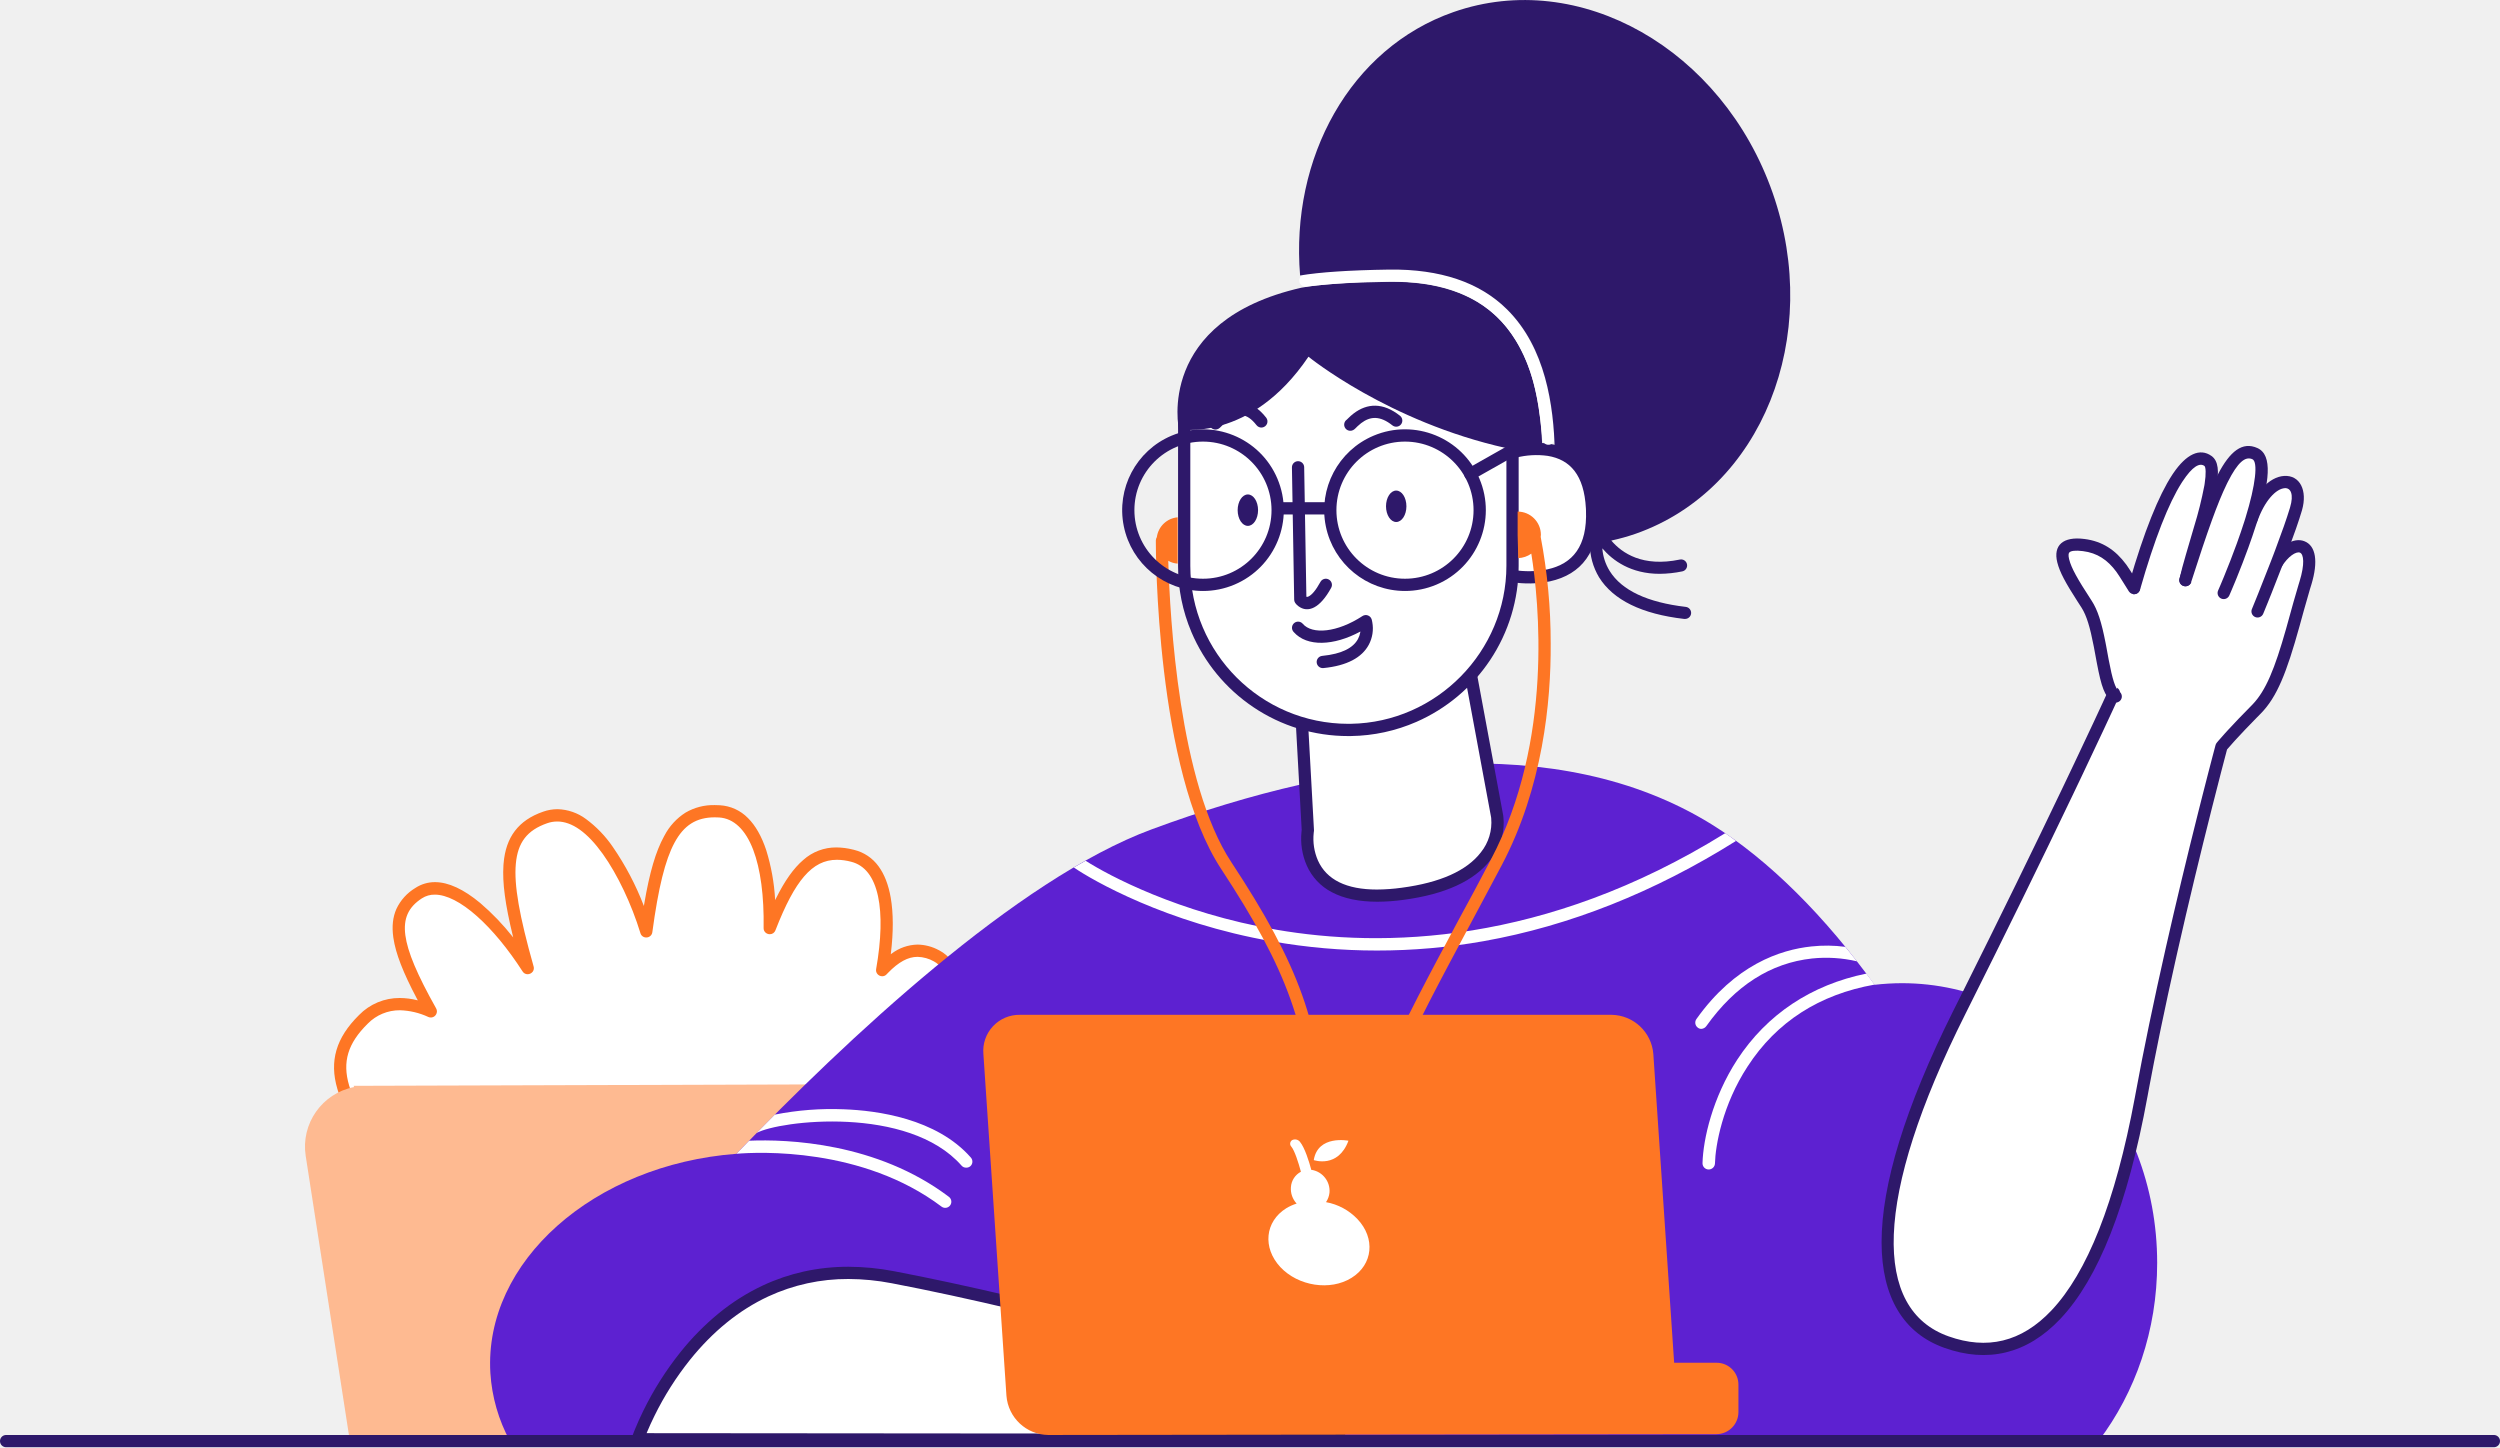
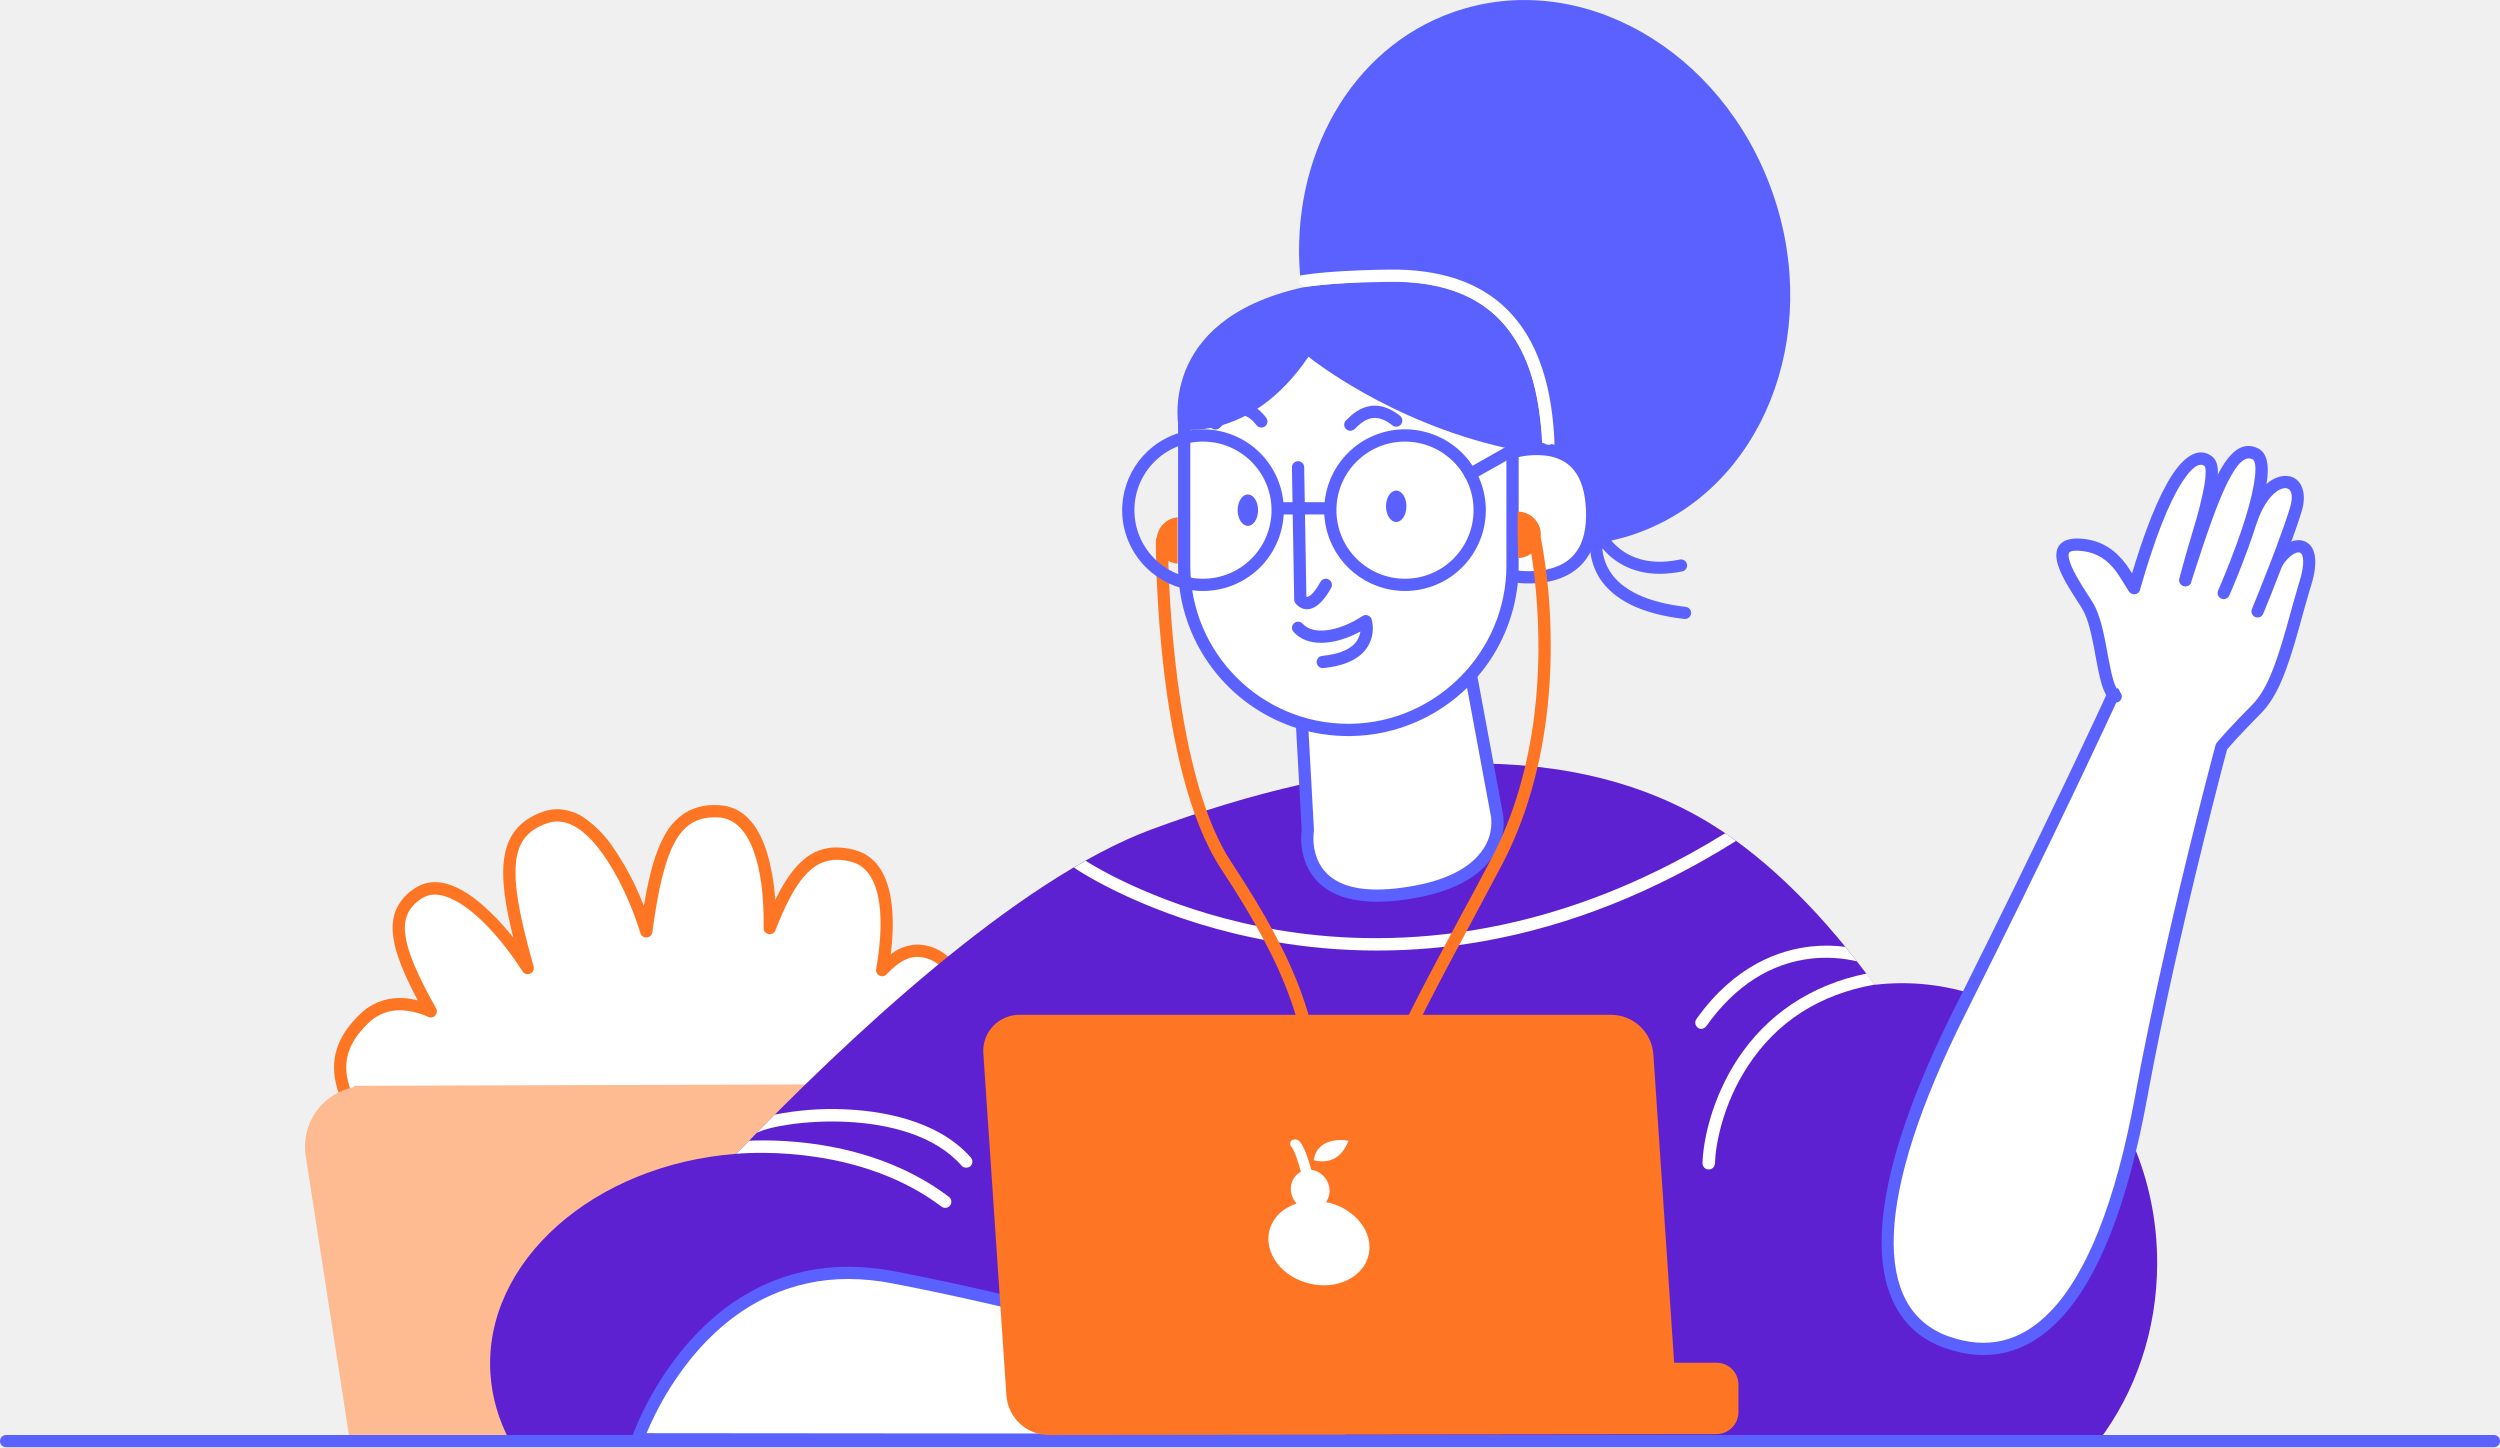
<svg xmlns="http://www.w3.org/2000/svg" viewBox="0 0 1225.1 709.2">
  <g id="support_solid" data-name="support/solid" transform="translate(2.2)">
    <g id="support_solid-2" data-name="support/solid" transform="translate(-3)">
      <g id="support_solid-3" data-name="support_solid">
        <g id="suculent" transform="translate(150 397)">
          <path id="succulent" d="M292.406,70.973c-9.6-5.1-17.8-2.7-26.8,6.9,4.1-23.2,4-51.3-14.4-56-18.9-4.9-29.6,6.9-40.7,35.4.4-24.4-4.4-55.9-24.6-57.2-22.7-1.4-30.3,17.3-35.9,58.8-7.1-23.2-26.6-63.9-49.6-55.8-22.5,7.9-21,29.6-8.5,73.8-12.3-19.1-37-47.5-53.5-36.7-15.7,10.2-11.4,26.9,6,57.9-11.5-5-23.4-5.5-33,3.9-21.5,21.2-11.1,41.3,18.6,78.6,29.8,37.3,243.7-28.7,253.8-45.5C294.006,118.173,309.906,80.373,292.406,70.973Z" transform="translate(17.494 0.527)" fill="#fff" />
          <path id="succulent_2_" d="M74.2,197.887h-.008c-22.29,0-36.937-4.188-43.534-12.445a316.178,316.178,0,0,1-19.342-26.368c-4.657-7.327-7.666-13.449-9.469-19.265l-.22-.728C-.4,132.194-.534,125.968,1.2,120.046c1.744-5.939,5.376-11.571,11.1-17.217A27.631,27.631,0,0,1,32.2,94.53a35.847,35.847,0,0,1,8.6,1.105l.252.064-.436-.821c-6.843-12.951-10.4-22.126-11.529-29.749l-.057-.4c-.737-5.337-.233-9.871,1.54-13.86a23.634,23.634,0,0,1,9.2-10.21,17.4,17.4,0,0,1,9.681-2.907C56.009,37.755,63.481,41.2,71.65,48A118.511,118.511,0,0,1,87.541,64.538l.258.321-.2-.826C83.865,48.7,82.451,38.054,83.011,29.525l.065-.868c.549-6.567,2.359-11.8,5.533-15.982,3.19-4.207,7.7-7.293,13.8-9.433A21.339,21.339,0,0,1,109.506,2a24.407,24.407,0,0,1,13.961,4.832,56.611,56.611,0,0,1,13.14,13.661,137.993,137.993,0,0,1,15.2,28.887l.022.058.18-1.067c2.628-15.444,5.628-25.654,9.725-33.1l.193-.346a29.424,29.424,0,0,1,10.3-11.227A26.966,26.966,0,0,1,186.608,0c.808,0,1.646.026,2.49.078a20.913,20.913,0,0,1,13.739,6.27c3.693,3.673,6.7,8.962,8.941,15.718a100.486,100.486,0,0,1,4.374,24.315l.013.175.359-.734c4.309-8.714,8.707-14.917,13.443-18.962a24.053,24.053,0,0,1,16.191-6.113,34.7,34.7,0,0,1,8.194,1.067l.6.15a20.818,20.818,0,0,1,11.824,7.963c2.9,3.9,4.927,9.116,6.028,15.5,1.3,7.565,1.33,16.7.074,27.158l-.061.5.42-.3a21.814,21.814,0,0,1,12.72-4.43,22.681,22.681,0,0,1,10.505,2.786l.367.193a16.444,16.444,0,0,1,5.735,5.033,19.623,19.623,0,0,1,3.049,7.268c1.147,5.382.743,12.205-1.2,20.281-2.662,11.071-8.423,24.753-15.034,35.707-1.419,2.361-5.877,5.417-13.249,9.082A281.289,281.289,0,0,1,248.3,160.262a760.836,760.836,0,0,1-80.314,23.767c-18.883,4.5-36.339,7.959-51.882,10.278A290.3,290.3,0,0,1,74.2,197.887ZM32.258,100.535a21.882,21.882,0,0,0-15.746,6.573c-9.8,9.66-12.526,18.716-9.128,30.281,2.982,10.149,10.258,21.86,25.951,41.769l2.014,2.542c2.7,3.384,7.4,5.961,13.97,7.662,6.386,1.653,14.588,2.492,24.379,2.492,23.284,0,55.407-4.724,92.9-13.662a762.584,762.584,0,0,0,79.457-23.5c10.452-3.8,19.605-7.539,26.47-10.825,6.7-3.208,10.751-5.749,11.713-7.348,6.317-10.468,11.812-23.5,14.339-34.014,1.615-6.718,2.055-12.332,1.306-16.685-.759-4.416-2.739-7.512-5.884-9.2a17.058,17.058,0,0,0-8.049-2.255c-4.685,0-9.291,2.5-14.5,7.866l-.66.692a2.9,2.9,0,0,1-2.157.959,3.114,3.114,0,0,1-2.359-1.1,2.924,2.924,0,0,1-.627-2.43c2.539-14.368,2.86-26.7.929-35.675-2.048-9.511-6.464-15.2-13.128-16.9a27.75,27.75,0,0,0-7-.974c-6.181,0-11.291,2.585-16.081,8.134-4.692,5.436-9.162,13.833-14.067,26.424a2.884,2.884,0,0,1-2.758,1.915,3.12,3.12,0,0,1-2.218-.909,2.912,2.912,0,0,1-.82-2.144C210.762,44.57,209,31.316,205.4,21.892,201.624,12,195.857,6.526,188.721,6.067,187.99,6.022,187.269,6,186.58,6c-9.03,0-15.123,3.842-19.757,12.458-4.554,8.47-7.9,21.983-10.845,43.816a2.953,2.953,0,0,1-2.988,2.6,2.907,2.907,0,0,1-2.854-2.123c-4.372-14.285-11.253-28.778-18.408-38.768-7.575-10.58-15.1-15.944-22.355-15.944A14.947,14.947,0,0,0,104.4,8.9c-9.79,3.438-14.371,9.383-15.318,19.879-.933,10.347,1.672,25.383,8.711,50.275a2.9,2.9,0,0,1-.445,2.595,3.193,3.193,0,0,1-2.5,1.238A2.869,2.869,0,0,1,92.383,81.5c-7.081-11-14.792-20.339-22.3-27.022-7.795-6.938-14.96-10.6-20.722-10.6a11.334,11.334,0,0,0-6.32,1.818c-6.671,4.334-9.168,9.9-8.1,18.064,1.064,8.112,5.715,19.169,15.079,35.853a2.915,2.915,0,0,1-.013,2.965,2.962,2.962,0,0,1-3.8,1.255A35.42,35.42,0,0,0,32.258,100.535Z" transform="translate(14.495 -2.472)" fill="#fe7624" />
          <path id="pot" d="M311.357.6l.2-.6L23.857.9l.2.6A29.748,29.748,0,0,0,.357,35.2L21.857,174l291.6-.9,21.5-138.8A29.654,29.654,0,0,0,311.357.6Z" transform="translate(0.243 134.2)" fill="#feba91" />
        </g>
        <g id="woman" transform="translate(240)">
          <g id="body" transform="translate(0 218)">
            <path id="clothing" d="M691.836,107.657a119.019,119.019,0,0,0-13.4.8c-23.9-33-51.3-61-80.1-78.8-75-46.2-178-33-274.1,2.6-66.1,24.4-149.8,103.2-203.5,159-70,5.3-123.8,52.9-120.6,107.4a80.582,80.582,0,0,0,9.6,33.4l234.9,1.6c.4-.6.8-1.3,1.2-1.9l348.4-1.2c.4.5.8,1,1.2,1.6l192.9-.3c17.9-23.7,28.6-54,28.6-87.1C816.936,168.957,760.936,107.657,691.836,107.657Z" transform="translate(0.964 156.143)" fill="#5d21d1" />
            <g id="clothing_lines" transform="translate(119 190)">
              <path id="Path" d="M319.2,0C230.5,55,150.9,56.2,99.3,47.3,51.5,39.1,17,20.7,5.8,13.5,3.9,14.6,2,15.7,0,16.8,9.2,23.1,45.2,43.9,97.2,53a294.635,294.635,0,0,0,51.3,4.5,298.4,298.4,0,0,0,52.4-4.6c42.1-7.5,83.6-24,123.6-49.1C322.7,2.4,321,1.2,319.2,0Z" transform="translate(168 0.3)" fill="#fff" />
              <path id="Path-2" data-name="Path" d="M5.461,39.4c14.1-19.8,31.5-30.9,51.8-33.1a66.5,66.5,0,0,1,22,1.4c-1.9-2.4-3.8-4.8-5.7-7.1a69.423,69.423,0,0,0-16.6-.2C41.661,2,19.461,9.4.561,36a3.041,3.041,0,0,0,.7,4.2,2.716,2.716,0,0,0,1.7.6A3.23,3.23,0,0,0,5.461,39.4Z" transform="translate(472.539 55.395)" fill="#fff" />
              <path id="Path-3" data-name="Path" d="M3,96H3a3.08,3.08,0,0,0,3.1-2.9c.2-8.8,3.7-28.8,16-47.6C36.3,23.6,57.3,10.2,84.3,5.4,83,3.6,81.7,1.8,80.3,0,53.3,5.5,31.5,20,17,42.2,4.9,60.8.3,81.2,0,92.9A3.031,3.031,0,0,0,3,96Z" transform="translate(476.1 69.1)" fill="#fff" />
              <path id="Path-4" data-name="Path" d="M42.8.114a143.643,143.643,0,0,0-33.9,2.6c-3,3-6,6-8.9,9,11.1-6.1,74.3-13.7,100.4,16a2.9,2.9,0,0,0,2.3,1,3.057,3.057,0,0,0,2-.7,3,3,0,0,0,.3-4.2C88.1,4.514,58.8.714,42.8.114Z" transform="translate(12.6 135.486)" fill="#fff" />
              <g id="Group" transform="translate(0 150)">
                <path id="Path-5" data-name="Path" d="M.422.522h.2a.139.139,0,0,0-.2,0Z" transform="translate(0.278 7.078)" fill="#fff" />
                <path id="Path-6" data-name="Path" d="M104.1,27.647C68.8.947,24.8-.653,6.2.147c-2.1,2.2-4.2,4.3-6.2,6.4,10.7-.9,61.8-3.3,100.5,25.9a3,3,0,0,0,3.6-4.8Z" transform="translate(2.7 0.853)" fill="#fff" />
              </g>
            </g>
            <path id="hand" d="M0,81.535s32.8-97,125.1-79.4,218.6,55.4,218.6,55.4v24.3Z" transform="translate(73.3 405.765)" fill="#fff" />
-             <path id="hand_2_" d="M346.7,87.84,3,87.54A3,3,0,0,1,.16,83.579c.023-.069.055-.16.095-.271l.388-1.062c.145-.386.283-.748.422-1.1l.489-1.23C2.782,76.877,4.211,73.7,5.8,70.474a155.71,155.71,0,0,1,18.11-28.579A127.26,127.26,0,0,1,42.538,22.951,104.686,104.686,0,0,1,64.41,9.132,96.733,96.733,0,0,1,84.479,2.324,101.446,101.446,0,0,1,106.258,0a120.073,120.073,0,0,1,22.406,2.193c17.189,3.278,36.8,7.5,58.276,12.541l3.644.859c12.756,3.021,26.314,6.362,40.3,9.931,26.091,6.658,53.663,14.092,81.95,22.1,8.758,2.478,17.286,4.928,25.347,7.282l5.392,1.582,3.992,1.183A2.98,2.98,0,0,1,349.7,60.54v24.3A3,3,0,0,1,346.7,87.84ZM106.258,6a92.239,92.239,0,0,0-39.31,8.571c-14.231,6.641-27.136,17.1-38.355,31.081A149.626,149.626,0,0,0,11.184,73.127c-1.3,2.644-2.5,5.254-3.542,7.757l-.274.661,336.335.293V62.778l-9.278-2.722c-7.445-2.167-15.259-4.409-23.226-6.664l-4.2-1.187c-26.729-7.529-52.836-14.55-77.6-20.869-13.977-3.566-27.5-6.9-40.2-9.9-22.839-5.408-43.584-9.9-61.661-13.344A114.049,114.049,0,0,0,106.258,6Z" transform="translate(70.298 402.76)" fill="#2e186a" />
+             <path id="hand_2_" d="M346.7,87.84,3,87.54A3,3,0,0,1,.16,83.579c.023-.069.055-.16.095-.271l.388-1.062c.145-.386.283-.748.422-1.1l.489-1.23C2.782,76.877,4.211,73.7,5.8,70.474a155.71,155.71,0,0,1,18.11-28.579A127.26,127.26,0,0,1,42.538,22.951,104.686,104.686,0,0,1,64.41,9.132,96.733,96.733,0,0,1,84.479,2.324,101.446,101.446,0,0,1,106.258,0a120.073,120.073,0,0,1,22.406,2.193c17.189,3.278,36.8,7.5,58.276,12.541l3.644.859c12.756,3.021,26.314,6.362,40.3,9.931,26.091,6.658,53.663,14.092,81.95,22.1,8.758,2.478,17.286,4.928,25.347,7.282l5.392,1.582,3.992,1.183A2.98,2.98,0,0,1,349.7,60.54v24.3A3,3,0,0,1,346.7,87.84ZM106.258,6a92.239,92.239,0,0,0-39.31,8.571c-14.231,6.641-27.136,17.1-38.355,31.081A149.626,149.626,0,0,0,11.184,73.127c-1.3,2.644-2.5,5.254-3.542,7.757l-.274.661,336.335.293V62.778l-9.278-2.722c-7.445-2.167-15.259-4.409-23.226-6.664l-4.2-1.187c-26.729-7.529-52.836-14.55-77.6-20.869-13.977-3.566-27.5-6.9-40.2-9.9-22.839-5.408-43.584-9.9-61.661-13.344A114.049,114.049,0,0,0,106.258,6Z" transform="translate(70.298 402.76)" fill="#5A61FF" />
            <g id="hand_II_1_" transform="translate(682)">
              <path id="Path-7" data-name="Path" d="M8.393,90.508s-7.4-3.7-8.3-12.2,4.8-45.5,14-50.7c9.3-5.2,51.6-28.1,59.4-27.6S84.493,68.408,8.393,90.508Z" transform="translate(111.707 38.492)" fill="#fff" />
              <path id="Path-8" data-name="Path" d="M0,63.453c15.8-55.3,28.7-67.7,36.2-62.3,6.8,4.9-7,40.1-11,58.4" transform="translate(124.6 6.747)" fill="#fff" />
-               <path id="Path_2_" d="M21.706,10.946l.485-.725C28.586.826,35.227-2.352,40.955,1.772c3.377,2.433,3.741,7.462,2.39,15.456l-.2,1.127c-.9,4.945-2.39,10.72-4.819,19.117l-3.971,13.55c-1.858,6.4-2.478,8.8-3.226,12.224a3,3,0,0,1-5.862-1.281l.284-1.276c.645-2.843,1.3-5.336,2.818-10.569l4-13.652a186.722,186.722,0,0,0,5.057-20.24l.123-.76c.812-5.219.557-8.352-.1-8.828-2.3-1.657-5.805.112-10.728,7.6l-.445.688c-6.319,9.923-13.222,27.314-20.39,52.4A3,3,0,0,1,.116,65.682l.516-1.795C7.939,38.642,15.023,21.114,21.706,10.946Z" transform="translate(121.599 3.694)" fill="#2e186a" />
+               <path id="Path_2_" d="M21.706,10.946l.485-.725C28.586.826,35.227-2.352,40.955,1.772c3.377,2.433,3.741,7.462,2.39,15.456l-.2,1.127c-.9,4.945-2.39,10.72-4.819,19.117l-3.971,13.55c-1.858,6.4-2.478,8.8-3.226,12.224a3,3,0,0,1-5.862-1.281l.284-1.276c.645-2.843,1.3-5.336,2.818-10.569l4-13.652a186.722,186.722,0,0,0,5.057-20.24l.123-.76c.812-5.219.557-8.352-.1-8.828-2.3-1.657-5.805.112-10.728,7.6l-.445.688c-6.319,9.923-13.222,27.314-20.39,52.4A3,3,0,0,1,.116,65.682l.516-1.795C7.939,38.642,15.023,21.114,21.706,10.946Z" transform="translate(121.599 3.694)" fill="#5A61FF" />
              <path id="hand_II_3_" d="M190.45,8.495c7.9-12.9,21-12.2,14.2,9.7-6.7,21.4-11.6,49.2-24.1,61.8s-17,18.2-17,18.2-25,93.3-39.2,170.9c-20.5,112.2-59.3,133.8-95.5,120.9-36.2-12.8-42.9-63.6,6.5-162.1,49.4-98.6,75.5-156,75.5-156" transform="translate(3.85 49.705)" fill="#fff" />
-               <path id="hand_II_4_" d="M190.892,9.939C195.377,2.616,201.9-1.492,207.131.5c5.761,2.195,6.884,10.02,3.519,21.153l-.726,2.359c-.866,2.852-1.757,5.978-2.936,10.246l-2.173,7.893c-6.357,22.93-11.063,34.677-18.879,42.7l-1.965,1.99c-4.086,4.151-7.494,7.737-10.278,10.779l-1.1,1.214c-1.158,1.282-2.107,2.36-2.86,3.242l-.45.528-1.58,6-1.418,5.445c-1.376,5.309-2.864,11.123-4.442,17.372-5.709,22.614-11.418,46.275-16.746,69.82l-1.151,5.113c-2.472,11.035-4.8,21.783-6.953,32.175l-.866,4.2q-2.781,13.57-5.116,26.093l-.705,3.821c-9.78,53.527-24.185,89.309-42.63,108.881-16.5,17.508-35.978,21.736-56.821,14.308C10.821,388.751.026,371.072,0,344.1c-.026-28.082,11.49-66.023,34.953-113.1l4.611-9.218C58.249,184.377,74.747,150.59,89,120.757l5.544-11.643q5.135-10.823,9.316-19.772l4.382-9.421,2.878-6.257a3,3,0,0,1,5.53,2.321l-.376.837-3.118,6.766-4.281,9.194q-4.869,10.409-11,23.313l-4.2,8.8c-15.088,31.553-32.658,67.472-52.642,107.36C-4.344,322.726-4.293,377.043,32.857,390.179c18.655,6.648,35.618,2.966,50.447-12.769,17.326-18.384,31.223-52.658,40.806-104.275l.289-1.569c1.976-10.8,4.223-22.244,6.715-34.253,2.5-12.028,5.216-24.528,8.127-37.394,5.043-22.287,10.426-44.671,15.827-66.178l2.2-8.7q1.532-6.024,2.929-11.423l1.864-7.16,1.592-6.028a3,3,0,0,1,.559-1.1l.412-.5.545-.643c.789-.923,1.774-2.043,2.968-3.365l1.515-1.663c3.154-3.433,7.054-7.511,11.769-12.264l.456-.469c6.406-6.731,10.752-17.234,16.357-37.018l3.6-12.992c1-3.571,1.795-6.329,2.6-8.933l.361-1.164c2.7-8.7,2.057-13.5.21-14.207s-5.826,1.8-8.986,6.963a3,3,0,0,1-5.117-3.134Z" transform="translate(0.85 46.695)" fill="#2e186a" />
+               <path id="hand_II_4_" d="M190.892,9.939C195.377,2.616,201.9-1.492,207.131.5c5.761,2.195,6.884,10.02,3.519,21.153l-.726,2.359c-.866,2.852-1.757,5.978-2.936,10.246l-2.173,7.893c-6.357,22.93-11.063,34.677-18.879,42.7l-1.965,1.99c-4.086,4.151-7.494,7.737-10.278,10.779l-1.1,1.214c-1.158,1.282-2.107,2.36-2.86,3.242l-.45.528-1.58,6-1.418,5.445c-1.376,5.309-2.864,11.123-4.442,17.372-5.709,22.614-11.418,46.275-16.746,69.82l-1.151,5.113c-2.472,11.035-4.8,21.783-6.953,32.175l-.866,4.2q-2.781,13.57-5.116,26.093l-.705,3.821c-9.78,53.527-24.185,89.309-42.63,108.881-16.5,17.508-35.978,21.736-56.821,14.308C10.821,388.751.026,371.072,0,344.1c-.026-28.082,11.49-66.023,34.953-113.1l4.611-9.218C58.249,184.377,74.747,150.59,89,120.757l5.544-11.643q5.135-10.823,9.316-19.772l4.382-9.421,2.878-6.257a3,3,0,0,1,5.53,2.321l-.376.837-3.118,6.766-4.281,9.194q-4.869,10.409-11,23.313l-4.2,8.8c-15.088,31.553-32.658,67.472-52.642,107.36C-4.344,322.726-4.293,377.043,32.857,390.179c18.655,6.648,35.618,2.966,50.447-12.769,17.326-18.384,31.223-52.658,40.806-104.275l.289-1.569c1.976-10.8,4.223-22.244,6.715-34.253,2.5-12.028,5.216-24.528,8.127-37.394,5.043-22.287,10.426-44.671,15.827-66.178l2.2-8.7q1.532-6.024,2.929-11.423l1.864-7.16,1.592-6.028a3,3,0,0,1,.559-1.1l.412-.5.545-.643c.789-.923,1.774-2.043,2.968-3.365l1.515-1.663c3.154-3.433,7.054-7.511,11.769-12.264l.456-.469c6.406-6.731,10.752-17.234,16.357-37.018l3.6-12.992c1-3.571,1.795-6.329,2.6-8.933l.361-1.164c2.7-8.7,2.057-13.5.21-14.207s-5.826,1.8-8.986,6.963a3,3,0,0,1-5.117-3.134Z" transform="translate(0.85 46.695)" fill="#5A61FF" />
              <path id="Path-9" data-name="Path" d="M26.12,74.442c-7.2-4.9-6.3-33.1-14.4-45.4-10-15.3-19.8-31.2-1.3-28.8,15.9,2,20.9,16,24.6,21" transform="translate(89.48 48.858)" fill="#fff" />
-               <path id="Path_2_2" data-name="Path_2_" d="M.47,11.705C-1.609,3.331,3.273-1.122,13.794.243,22.625,1.354,29.02,5.723,34.2,12.7l.242.332c1.891,2.647,5.49,8.678,5.964,9.369l.027.038A3,3,0,1,1,35.608,26l-.1-.145c-.854-1.263-4.595-7.525-6.124-9.585-4.276-5.759-9.3-9.193-16.348-10.079-3.677-.477-5.815-.138-6.6.578-.464.423-.62,1.406-.2,3.233l.061.254c1.04,4.19,4.046,9.551,10.6,19.6l.336.515c3.063,4.652,4.948,10.806,6.873,20.648l.389,2.031L25.66,59.4c1.829,9.681,3.257,14.141,5.055,15.479l.092.065a3,3,0,0,1-3.376,4.96c-3.752-2.553-5.365-7.274-7.556-18.8l-1.352-7.293-.195-1.02c-1.784-9.257-3.485-14.988-5.958-18.874L10.512,31.05C4.472,21.681,1.654,16.473.47,11.705Z" transform="translate(86.481 45.88)" fill="#2e186a" />
+               <path id="Path_2_2" data-name="Path_2_" d="M.47,11.705C-1.609,3.331,3.273-1.122,13.794.243,22.625,1.354,29.02,5.723,34.2,12.7l.242.332c1.891,2.647,5.49,8.678,5.964,9.369l.027.038A3,3,0,1,1,35.608,26l-.1-.145c-.854-1.263-4.595-7.525-6.124-9.585-4.276-5.759-9.3-9.193-16.348-10.079-3.677-.477-5.815-.138-6.6.578-.464.423-.62,1.406-.2,3.233l.061.254c1.04,4.19,4.046,9.551,10.6,19.6l.336.515c3.063,4.652,4.948,10.806,6.873,20.648l.389,2.031L25.66,59.4c1.829,9.681,3.257,14.141,5.055,15.479l.092.065a3,3,0,0,1-3.376,4.96c-3.752-2.553-5.365-7.274-7.556-18.8l-1.352-7.293-.195-1.02c-1.784-9.257-3.485-14.988-5.958-18.874L10.512,31.05C4.472,21.681,1.654,16.473.47,11.705Z" transform="translate(86.481 45.88)" fill="#5A61FF" />
              <path id="Path-10" data-name="Path" d="M3,63.39s14.1-34.2,18.8-50.1C27-4.01,8.8-6.51,0,18.39" transform="translate(182.1 18.21)" fill="#fff" />
-               <path id="Path_2_3" data-name="Path_2_" d="M18.956.024c7.8-.507,11.6,7.089,8.818,16.791l-.1.328C26.241,22,23.885,28.756,20.812,36.962l-.55,1.463q-.637,1.691-1.307,3.443c-1.949,5.1-4.019,10.378-6.1,15.6l-1.708,4.254L9.372,66.078l-.6,1.458a3,3,0,0,1-5.61-2.122L5.579,59.47q.394-.977.81-2.012c2.077-5.17,4.154-10.432,6.123-15.549l1.277-3.336.858-2.265c3.2-8.5,5.666-15.5,7.155-20.459l.125-.42c1.915-6.373.336-9.607-2.582-9.418-4.32.281-9.885,6.106-13.516,16.381a3,3,0,1,1-5.657-2C4.518,8.1,11.783.49,18.956.024Z" transform="translate(179.099 15.207)" fill="#2e186a" />
+               <path id="Path_2_3" data-name="Path_2_" d="M18.956.024c7.8-.507,11.6,7.089,8.818,16.791l-.1.328C26.241,22,23.885,28.756,20.812,36.962l-.55,1.463q-.637,1.691-1.307,3.443c-1.949,5.1-4.019,10.378-6.1,15.6l-1.708,4.254L9.372,66.078l-.6,1.458a3,3,0,0,1-5.61-2.122L5.579,59.47q.394-.977.81-2.012c2.077-5.17,4.154-10.432,6.123-15.549l1.277-3.336.858-2.265c3.2-8.5,5.666-15.5,7.155-20.459l.125-.42c1.915-6.373.336-9.607-2.582-9.418-4.32.281-9.885,6.106-13.516,16.381a3,3,0,1,1-5.657-2C4.518,8.1,11.783.49,18.956.024Z" transform="translate(179.099 15.207)" fill="#5A61FF" />
              <path id="Path-11" data-name="Path" d="M18.8,69S46.5,6.3,34.1.7C22.8-4.4,14.2,18.5,0,62.7" transform="translate(149.7 3.598)" fill="#fff" />
-               <path id="Path_2_4" data-name="Path_2_" d="M18.883,14.095C24.9,2.463,31.012-2.277,38.336,1.029c7.532,3.4,6.1,16.387-.633,37.593-1.144,3.6-2.431,7.361-3.834,11.236-1.812,5-3.738,9.975-5.677,14.742l-.727,1.778c-.679,1.65-1.316,3.167-1.9,4.529l-1.023,2.369a3,3,0,0,1-5.488-2.425l.781-1.8.65-1.528c.449-1.061.927-2.207,1.428-3.426,2.152-5.227,4.3-10.74,6.311-16.279,1.378-3.8,2.639-7.488,3.757-11.008l.49-1.564C37.522,18.895,38.658,7.758,35.867,6.5c-3.472-1.567-7.172,1.43-12.048,11.126l-.56,1.131c-4.489,9.223-9.293,22.686-17.4,47.926A3,3,0,1,1,.145,64.845l1.743-5.4C9.3,36.592,13.853,24.157,18.313,15.218Z" transform="translate(146.699 0.537)" fill="#2e186a" />
+               <path id="Path_2_4" data-name="Path_2_" d="M18.883,14.095C24.9,2.463,31.012-2.277,38.336,1.029c7.532,3.4,6.1,16.387-.633,37.593-1.144,3.6-2.431,7.361-3.834,11.236-1.812,5-3.738,9.975-5.677,14.742l-.727,1.778c-.679,1.65-1.316,3.167-1.9,4.529l-1.023,2.369a3,3,0,0,1-5.488-2.425l.781-1.8.65-1.528c.449-1.061.927-2.207,1.428-3.426,2.152-5.227,4.3-10.74,6.311-16.279,1.378-3.8,2.639-7.488,3.757-11.008l.49-1.564C37.522,18.895,38.658,7.758,35.867,6.5c-3.472-1.567-7.172,1.43-12.048,11.126l-.56,1.131c-4.489,9.223-9.293,22.686-17.4,47.926A3,3,0,1,1,.145,64.845l1.743-5.4C9.3,36.592,13.853,24.157,18.313,15.218Z" transform="translate(146.699 0.537)" fill="#5A61FF" />
            </g>
          </g>
          <g id="head" transform="translate(313)">
            <path id="neck" d="M0,24.3,3.9,95s-6.6,38.2,46.4,31.1c52.8-7,46.3-38.3,46.3-38.3L80.3,0Z" transform="translate(84.8 311.9)" fill="#fff" />
-             <path id="neck_2_" d="M40.946,132.987h0c-8.958,0-16.462-1.574-22.3-4.677A27.02,27.02,0,0,1,6.356,115.216,32.769,32.769,0,0,1,3.783,98.768c.02-.206.042-.4.064-.592l.041-.32L0,27.466A2.991,2.991,0,0,1,2.131,24.43L82.431.13A3,3,0,0,1,86.25,2.453L102.56,90.3c.032.168.065.375.1.616l.05.407a27.3,27.3,0,0,1-.8,10.279,31.29,31.29,0,0,1-5.487,10.863c-7.912,10.3-22.285,16.9-42.721,19.607A96.811,96.811,0,0,1,40.946,132.987ZM80.962,6.842,6.125,29.489,9.9,97.836a3.038,3.038,0,0,1-.009.452l-.031.224c-.015.088-.035.238-.056.412l-.045.423a26.742,26.742,0,0,0,2.078,13.419c4.227,9.45,13.947,14.242,28.89,14.243a92.614,92.614,0,0,0,12.183-.882c18.806-2.493,31.846-8.319,38.756-17.314A23.375,23.375,0,0,0,96.746,92c-.023-.2-.046-.368-.068-.5L80.962,6.842Z" transform="translate(81.8 308.899)" fill="#2e186a" />
+             <path id="neck_2_" d="M40.946,132.987h0c-8.958,0-16.462-1.574-22.3-4.677A27.02,27.02,0,0,1,6.356,115.216,32.769,32.769,0,0,1,3.783,98.768c.02-.206.042-.4.064-.592l.041-.32L0,27.466A2.991,2.991,0,0,1,2.131,24.43L82.431.13A3,3,0,0,1,86.25,2.453L102.56,90.3c.032.168.065.375.1.616l.05.407a27.3,27.3,0,0,1-.8,10.279,31.29,31.29,0,0,1-5.487,10.863c-7.912,10.3-22.285,16.9-42.721,19.607A96.811,96.811,0,0,1,40.946,132.987ZM80.962,6.842,6.125,29.489,9.9,97.836a3.038,3.038,0,0,1-.009.452l-.031.224c-.015.088-.035.238-.056.412l-.045.423a26.742,26.742,0,0,0,2.078,13.419c4.227,9.45,13.947,14.242,28.89,14.243a92.614,92.614,0,0,0,12.183-.882c18.806-2.493,31.846-8.319,38.756-17.314A23.375,23.375,0,0,0,96.746,92c-.023-.2-.046-.368-.068-.5L80.962,6.842Z" transform="translate(81.8 308.899)" fill="#5A61FF" />
            <path id="ear" d="M0,2.7S41-12.7,42.6,30,0,61.6,0,61.6" transform="translate(185.4 219.996)" fill="#fff" />
-             <path id="ear_2_" d="M6.971,1.441A45.966,45.966,0,0,1,24.807.484C38.939,2.787,47.858,13.126,48.6,32.9c.766,20.447-8.337,31.639-23.635,34.987a52.582,52.582,0,0,1-18.985.341l-.968-.155c-1.22-.206-2.152-.4-2.74-.551a3,3,0,0,1,1.289-5.857l.651.147.31.065c.688.142,1.479.285,2.36.419a46.831,46.831,0,0,0,16.8-.27C36.2,59.286,43.258,50.608,42.6,33.125l-.046-1.016c-.867-16.25-7.659-23.9-18.715-25.7A40.221,40.221,0,0,0,8.351,7.28c-1.01.239-1.943.492-2.782.745l-.412.127c-.306.1-.558.179-.752.245l-.35.124A3,3,0,1,1,1.946,2.9l.387-.141A46.734,46.734,0,0,1,6.971,1.441Z" transform="translate(182.399 216.987)" fill="#2e186a" />
+             <path id="ear_2_" d="M6.971,1.441A45.966,45.966,0,0,1,24.807.484C38.939,2.787,47.858,13.126,48.6,32.9c.766,20.447-8.337,31.639-23.635,34.987a52.582,52.582,0,0,1-18.985.341l-.968-.155c-1.22-.206-2.152-.4-2.74-.551a3,3,0,0,1,1.289-5.857l.651.147.31.065c.688.142,1.479.285,2.36.419a46.831,46.831,0,0,0,16.8-.27C36.2,59.286,43.258,50.608,42.6,33.125l-.046-1.016c-.867-16.25-7.659-23.9-18.715-25.7A40.221,40.221,0,0,0,8.351,7.28c-1.01.239-1.943.492-2.782.745l-.412.127c-.306.1-.558.179-.752.245l-.35.124A3,3,0,1,1,1.946,2.9l.387-.141A46.734,46.734,0,0,1,6.971,1.441Z" transform="translate(182.399 216.987)" fill="#5A61FF" />
            <path id="face" d="M80.4,202.1h0A80.4,80.4,0,0,1,0,121.7V51.5A51.555,51.555,0,0,1,51.5,0h70.4a39.05,39.05,0,0,1,39,39v82.6A80.511,80.511,0,0,1,80.4,202.1Z" transform="translate(28.1 155.6)" fill="#fff" />
-             <path id="face_2_" d="M83.4,208.1a83.008,83.008,0,0,1-46.628-14.244A83.653,83.653,0,0,1,6.554,157.162,82.867,82.867,0,0,1,0,124.7V54.5A54.562,54.562,0,0,1,54.5,0h70.4a42.047,42.047,0,0,1,42,42v82.6a83.117,83.117,0,0,1-13.977,46.251,83.769,83.769,0,0,1-36.109,30.291,82.953,82.953,0,0,1-32.057,6.948ZM54.5,6A48.555,48.555,0,0,0,6,54.5v70.2a77.476,77.476,0,0,0,77.376,77.4l1.308-.011c42.026-.682,76.217-35.444,76.217-77.49V42a36.041,36.041,0,0,0-36-36Z" transform="translate(25.1 152.6)" fill="#2e186a" />
+             <path id="face_2_" d="M83.4,208.1a83.008,83.008,0,0,1-46.628-14.244A83.653,83.653,0,0,1,6.554,157.162,82.867,82.867,0,0,1,0,124.7V54.5A54.562,54.562,0,0,1,54.5,0h70.4a42.047,42.047,0,0,1,42,42v82.6a83.117,83.117,0,0,1-13.977,46.251,83.769,83.769,0,0,1-36.109,30.291,82.953,82.953,0,0,1-32.057,6.948ZM54.5,6A48.555,48.555,0,0,0,6,54.5v70.2a77.476,77.476,0,0,0,77.376,77.4l1.308-.011c42.026-.682,76.217-35.444,76.217-77.49V42a36.041,36.041,0,0,0-36-36Z" transform="translate(25.1 152.6)" fill="#5A61FF" />
            <g id="headphones" transform="translate(14 250)">
              <path id="Path-12" data-name="Path" d="M93.11,64.6a277.361,277.361,0,0,0-4.9-52.2c0-.3.1-.7.1-1A11.4,11.4,0,0,0,76.91,0V11.4l.3,11.4a11.725,11.725,0,0,0,6.4-2.2c3.7,23,11,91.6-19.8,149.9-5.6,10.7-10.9,20.6-16.1,30.1-29,54.1-48.2,89.9-47.7,121.8a3.076,3.076,0,0,0,3,3h0a3.009,3.009,0,0,0,3-3c-.4-30.4,18.5-65.6,47-118.9,5.1-9.6,10.4-19.4,16.1-30.2C89.21,135.2,93.31,93.2,93.11,64.6Z" transform="translate(100.59 0.7)" fill="#fe7624" />
              <path id="Path-13" data-name="Path" d="M6.1,21.3a10.321,10.321,0,0,0,4.6,1.4V0A11.276,11.276,0,0,0,.5,9.7,3.371,3.371,0,0,0,0,11.4C0,16,0,123.7,32,172.3c32.7,49.8,42.8,78.2,45.1,126.4a3.058,3.058,0,0,0,3,2.9h.1a3.075,3.075,0,0,0,2.9-3.1C80.8,248.9,70.5,219.9,37,169,11.4,130.2,6.9,49.4,6.1,21.3Z" transform="translate(0.2 3.5)" fill="#fe7624" />
            </g>
-             <path id="nose" d="M2.949,0A3,3,0,0,1,5.991,2.773L6,2.949,7.077,66.433l.047.018a1.165,1.165,0,0,0,.789-.067l.147-.059c1.542-.66,3.574-2.892,5.907-7.163a3,3,0,0,1,5.266,2.876c-5.481,10.037-11.379,12.56-16.09,9a6.908,6.908,0,0,1-1.506-1.524,3,3,0,0,1-.525-1.44L1.1,67.851,0,3.051A3,3,0,0,1,2.949,0Z" transform="translate(80.9 226)" fill="#2e186a" />
-             <path id="mouth" d="M34.557.491A3,3,0,0,1,39.07,2.127l.07.248c.073.277.155.641.232,1.084a16.941,16.941,0,0,1-1.728,11.129c-3.35,6.205-10.59,10.25-22.25,11.4a3,3,0,0,1-.588-5.971c9.819-.967,15.25-4,17.559-8.278A10.594,10.594,0,0,0,33.482,8.5l.065-.424-.091.05C20.416,15.149,7.389,15.617.933,8.395L.718,8.148A3,3,0,0,1,5.283,4.255C9.924,9.7,22.209,8.573,34.557.491Z" transform="translate(80.9 301.398)" fill="#2e186a" />
-             <path id="brow" d="M4.668,3.792c6.546-4.979,14.318-5.511,22.7,1.157a3,3,0,0,1-3.735,4.7C17.568,4.82,12.8,5.146,8.3,8.568a19.424,19.424,0,0,0-1.737,1.5l-1.1,1.089c-.155.149-.286.268-.427.382a3.053,3.053,0,0,1-1.307.67A3,3,0,0,1,1.2,6.9l.13-.094.657-.653A26.44,26.44,0,0,1,4.668,3.792Z" transform="translate(106.499 198.803)" fill="#2e186a" />
-             <ellipse id="eye_II" cx="5" cy="7.7" rx="5" ry="7.7" transform="translate(127 240.4)" fill="#2e186a" />
-             <ellipse id="eye" cx="5" cy="7.7" rx="5" ry="7.7" transform="translate(54.3 242.3)" fill="#2e186a" />
-             <path id="brow_II" d="M4.955,4.256C12.444-1.718,20.656-2,27.868,7.264a3,3,0,1,1-4.734,3.686c-4.869-6.253-9.3-6.1-14.437-2a25.977,25.977,0,0,0-2.017,1.8L5.5,11.922c-.159.155-.292.277-.429.392a2.984,2.984,0,0,1-1.345.7A3,3,0,0,1,1.2,7.709l.115-.083.772-.774A33.308,33.308,0,0,1,4.955,4.256Z" transform="translate(40.399 197.393)" fill="#2e186a" />
+             <path id="nose" d="M2.949,0A3,3,0,0,1,5.991,2.773L6,2.949,7.077,66.433l.047.018a1.165,1.165,0,0,0,.789-.067l.147-.059c1.542-.66,3.574-2.892,5.907-7.163a3,3,0,0,1,5.266,2.876c-5.481,10.037-11.379,12.56-16.09,9a6.908,6.908,0,0,1-1.506-1.524,3,3,0,0,1-.525-1.44L1.1,67.851,0,3.051A3,3,0,0,1,2.949,0Z" transform="translate(80.9 226)" fill="#5A61FF" />
+             <path id="mouth" d="M34.557.491A3,3,0,0,1,39.07,2.127l.07.248c.073.277.155.641.232,1.084a16.941,16.941,0,0,1-1.728,11.129c-3.35,6.205-10.59,10.25-22.25,11.4a3,3,0,0,1-.588-5.971c9.819-.967,15.25-4,17.559-8.278A10.594,10.594,0,0,0,33.482,8.5l.065-.424-.091.05C20.416,15.149,7.389,15.617.933,8.395L.718,8.148A3,3,0,0,1,5.283,4.255C9.924,9.7,22.209,8.573,34.557.491Z" transform="translate(80.9 301.398)" fill="#5A61FF" />
+             <path id="brow" d="M4.668,3.792c6.546-4.979,14.318-5.511,22.7,1.157a3,3,0,0,1-3.735,4.7C17.568,4.82,12.8,5.146,8.3,8.568a19.424,19.424,0,0,0-1.737,1.5l-1.1,1.089c-.155.149-.286.268-.427.382a3.053,3.053,0,0,1-1.307.67A3,3,0,0,1,1.2,6.9l.13-.094.657-.653A26.44,26.44,0,0,1,4.668,3.792Z" transform="translate(106.499 198.803)" fill="#5A61FF" />
+             <ellipse id="eye_II" cx="5" cy="7.7" rx="5" ry="7.7" transform="translate(127 240.4)" fill="#5A61FF" />
+             <ellipse id="eye" cx="5" cy="7.7" rx="5" ry="7.7" transform="translate(54.3 242.3)" fill="#5A61FF" />
+             <path id="brow_II" d="M4.955,4.256C12.444-1.718,20.656-2,27.868,7.264a3,3,0,1,1-4.734,3.686c-4.869-6.253-9.3-6.1-14.437-2a25.977,25.977,0,0,0-2.017,1.8L5.5,11.922c-.159.155-.292.277-.429.392a2.984,2.984,0,0,1-1.345.7A3,3,0,0,1,1.2,7.709l.115-.083.772-.774A33.308,33.308,0,0,1,4.955,4.256Z" transform="translate(40.399 197.393)" fill="#5A61FF" />
            <g id="hair_shape" transform="translate(24)">
-               <path id="Path-14" data-name="Path" d="M103.795.011c-19.5.3-34.3,1.2-43.1,2.9h0c-71.6,16.3-60,69.3-60,69.3s35,6.7,63.5-35.5c0,0,39.1,31.9,97,44.8.9-.2,2-.5,3-.8v2.9a46.707,46.707,0,0,1,14.6-1.5c-.6-20.9-4.4-47.3-21.6-64.3C144.995,5.711,126.995-.289,103.795.011Z" transform="translate(0.805 138.089)" fill="#2e186a" />
+               <path id="Path-14" data-name="Path" d="M103.795.011c-19.5.3-34.3,1.2-43.1,2.9h0c-71.6,16.3-60,69.3-60,69.3s35,6.7,63.5-35.5c0,0,39.1,31.9,97,44.8.9-.2,2-.5,3-.8v2.9a46.707,46.707,0,0,1,14.6-1.5c-.6-20.9-4.4-47.3-21.6-64.3C144.995,5.711,126.995-.289,103.795.011Z" transform="translate(0.805 138.089)" fill="#5A61FF" />
              <path id="Path-15" data-name="Path" d="M2.588,2.535A351.244,351.244,0,0,1,47.432.006C78.34.334,99,11.722,111.237,31.807a88.58,88.58,0,0,1,10.444,27,171.635,171.635,0,0,1,3.408,23.935,3,3,0,0,1-5.977.521l-.161-1.795c-1.865-20.148-5.064-33.788-12.837-46.542C94.965,16.638,76.235,6.312,47.382,6.006L45.619,6A342.914,342.914,0,0,0,3.413,8.478a3,3,0,1,1-.825-5.943Z" transform="translate(60.5 131.994)" fill="#fff" />
-               <path id="Path-16" data-name="Path" d="M232.111,94.587c-24.7-70.6-94.7-110.3-156.4-88.7-50.7,17.7-80,71.4-75.2,129.1,9.3-1.6,23.9-2.6,43.7-2.9,24.9-.3,44.3,6.2,57.7,19.5,19,18.8,22.9,47.3,23.4,69.5,9.2,2.5,17.7,10,18.4,28.9.1,1.9-1.6,16.6-1.2,16.5a31.6,31.6,0,0,0,4.5,16.4c6.9,11.1,20.9,18,41.7,20.4h.4a2.96,2.96,0,0,0,.4-5.9c-18.8-2.2-31.4-8.1-37.3-17.6a24.467,24.467,0,0,1-3.6-11.1c5.1,6,14,12.5,28.1,12.5a56.866,56.866,0,0,0,11.1-1.2,2.961,2.961,0,1,0-1.2-5.8c-18.2,3.8-28.3-3.1-33.6-9.3a103.666,103.666,0,0,0,12.1-3.4C226.711,239.787,256.711,165.087,232.111,94.587Z" transform="translate(60.389 0.013)" fill="#2e186a" />
+               <path id="Path-16" data-name="Path" d="M232.111,94.587c-24.7-70.6-94.7-110.3-156.4-88.7-50.7,17.7-80,71.4-75.2,129.1,9.3-1.6,23.9-2.6,43.7-2.9,24.9-.3,44.3,6.2,57.7,19.5,19,18.8,22.9,47.3,23.4,69.5,9.2,2.5,17.7,10,18.4,28.9.1,1.9-1.6,16.6-1.2,16.5a31.6,31.6,0,0,0,4.5,16.4c6.9,11.1,20.9,18,41.7,20.4h.4a2.96,2.96,0,0,0,.4-5.9c-18.8-2.2-31.4-8.1-37.3-17.6a24.467,24.467,0,0,1-3.6-11.1c5.1,6,14,12.5,28.1,12.5a56.866,56.866,0,0,0,11.1-1.2,2.961,2.961,0,1,0-1.2-5.8c-18.2,3.8-28.3-3.1-33.6-9.3a103.666,103.666,0,0,0,12.1-3.4C226.711,239.787,256.711,165.087,232.111,94.587Z" transform="translate(60.389 0.013)" fill="#5A61FF" />
            </g>
            <g id="glasses" transform="translate(0 213)">
-               <path id="Oval" d="M39.6,79.2A39.61,39.61,0,0,1,24.186,3.112,39.61,39.61,0,0,1,55.014,76.088,39.353,39.353,0,0,1,39.6,79.2ZM39.6,6A33.6,33.6,0,1,0,73.2,39.6,33.638,33.638,0,0,0,39.6,6Z" transform="translate(96.7 -2.6)" fill="#2e186a" />
-               <path id="Path-17" data-name="Path" d="M26.8,0a3,3,0,0,1,.176,5.995L26.8,6H3A3,3,0,0,1,2.824.005L3,0Z" transform="translate(72.1 33.1)" fill="#2e186a" />
-               <path id="Path-18" data-name="Path" d="M22.224.389a3,3,0,0,1,3.109,5.129l-.156.095-20.7,11.7a3,3,0,0,1-3.109-5.129l.156-.095Z" transform="translate(165.299 4.599)" fill="#2e186a" />
-               <path id="Oval-2" data-name="Oval" d="M39.6,79.2A39.61,39.61,0,0,1,24.186,3.112,39.61,39.61,0,0,1,55.014,76.088,39.353,39.353,0,0,1,39.6,79.2ZM39.6,6A33.6,33.6,0,1,0,73.2,39.6,33.638,33.638,0,0,0,39.6,6Z" transform="translate(-2.3 -2.6)" fill="#2e186a" />
+               <path id="Oval" d="M39.6,79.2A39.61,39.61,0,0,1,24.186,3.112,39.61,39.61,0,0,1,55.014,76.088,39.353,39.353,0,0,1,39.6,79.2ZM39.6,6A33.6,33.6,0,1,0,73.2,39.6,33.638,33.638,0,0,0,39.6,6Z" transform="translate(96.7 -2.6)" fill="#5A61FF" />
+               <path id="Path-17" data-name="Path" d="M26.8,0a3,3,0,0,1,.176,5.995L26.8,6H3A3,3,0,0,1,2.824.005L3,0Z" transform="translate(72.1 33.1)" fill="#5A61FF" />
+               <path id="Path-18" data-name="Path" d="M22.224.389a3,3,0,0,1,3.109,5.129l-.156.095-20.7,11.7a3,3,0,0,1-3.109-5.129l.156-.095Z" transform="translate(165.299 4.599)" fill="#5A61FF" />
+               <path id="Oval-2" data-name="Oval" d="M39.6,79.2A39.61,39.61,0,0,1,24.186,3.112,39.61,39.61,0,0,1,55.014,76.088,39.353,39.353,0,0,1,39.6,79.2ZM39.6,6A33.6,33.6,0,1,0,73.2,39.6,33.638,33.638,0,0,0,39.6,6Z" transform="translate(-2.3 -2.6)" fill="#5A61FF" />
            </g>
          </g>
        </g>
        <g id="laptop" transform="translate(482 497)">
          <path id="shape" d="M359.355,170.5h-20.8l-10.2-151.3A20.85,20.85,0,0,0,307.855,0H17.955A17.674,17.674,0,0,0,.055,19.2l11.3,167.5a20.85,20.85,0,0,0,20.5,19.2l327.4-.4a10.819,10.819,0,0,0,10.8-10.8V181.4A10.693,10.693,0,0,0,359.355,170.5Z" transform="translate(0.645 0.3)" fill="#fe7624" />
          <g id="icon" transform="translate(140 61)">
            <path id="Path-19" data-name="Path" d="M43.636,39.048a28.182,28.182,0,0,0-15.4-8.3,10.226,10.226,0,0,0,1.7-4.6,10.449,10.449,0,0,0-8.6-11.2h-.3c-1.1-4.1-3.2-10.9-5.6-13.8a3.1,3.1,0,0,0-3.8-.8,2.084,2.084,0,0,0-.4,3.2c1.6,1.9,3.5,7.8,4.7,12.3a9.2,9.2,0,0,0-4.9,7.5,10.623,10.623,0,0,0,2.8,8.1,23.432,23.432,0,0,0-5.1,2.3c-10.4,6.5-11.7,19.3-2.9,28.8,8.8,9.4,24.5,11.8,34.9,5.3C51.236,61.348,52.536,48.448,43.636,39.048Z" transform="translate(0.364 0.352)" fill="#fff" />
            <path id="Path-20" data-name="Path" d="M17,.316s-15-3-17,9.5C.1,9.816,11.9,14.016,17,.316Z" transform="translate(22.6 0.684)" fill="#fff" />
          </g>
        </g>
-         <path id="line" d="M1222.1,0a3,3,0,0,1,.176,5.995L1222.1,6H3A3,3,0,0,1,2.824.005L3,0Z" transform="translate(0.8 703.2)" fill="#2e186a" />
+         <path id="line" d="M1222.1,0a3,3,0,0,1,.176,5.995L1222.1,6H3A3,3,0,0,1,2.824.005L3,0Z" transform="translate(0.8 703.2)" fill="#5A61FF" />
      </g>
    </g>
  </g>
</svg>
